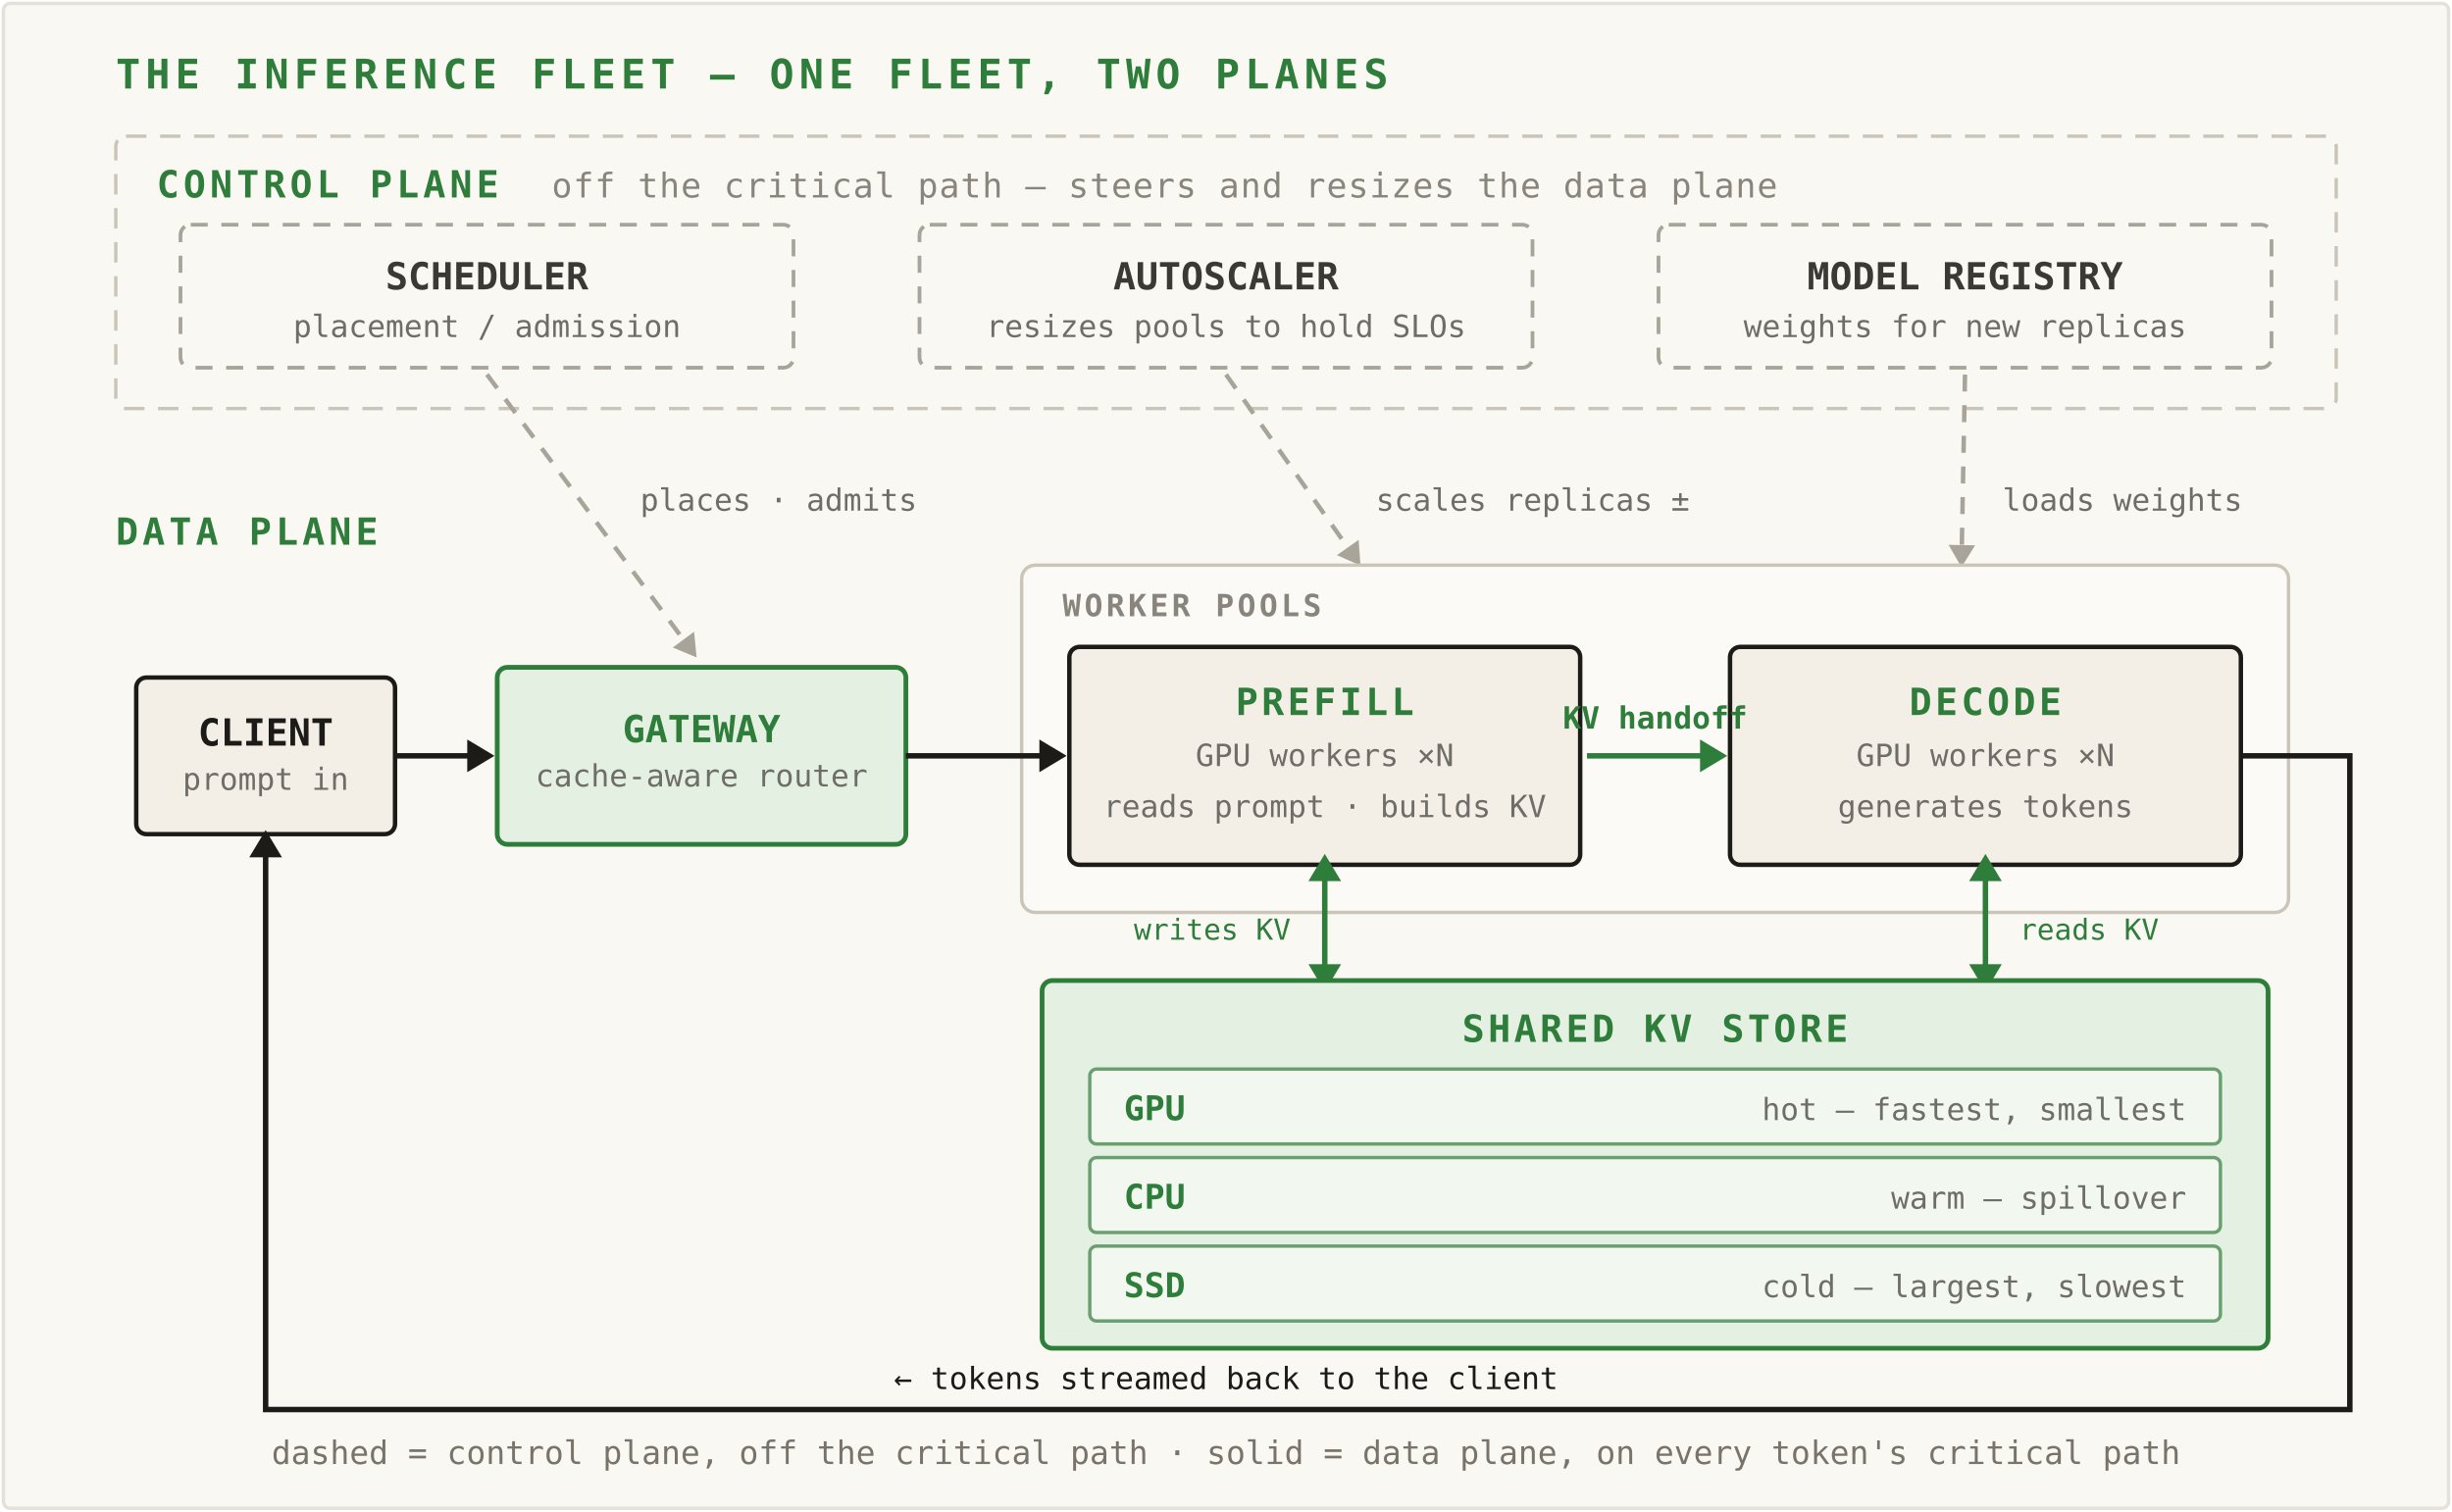
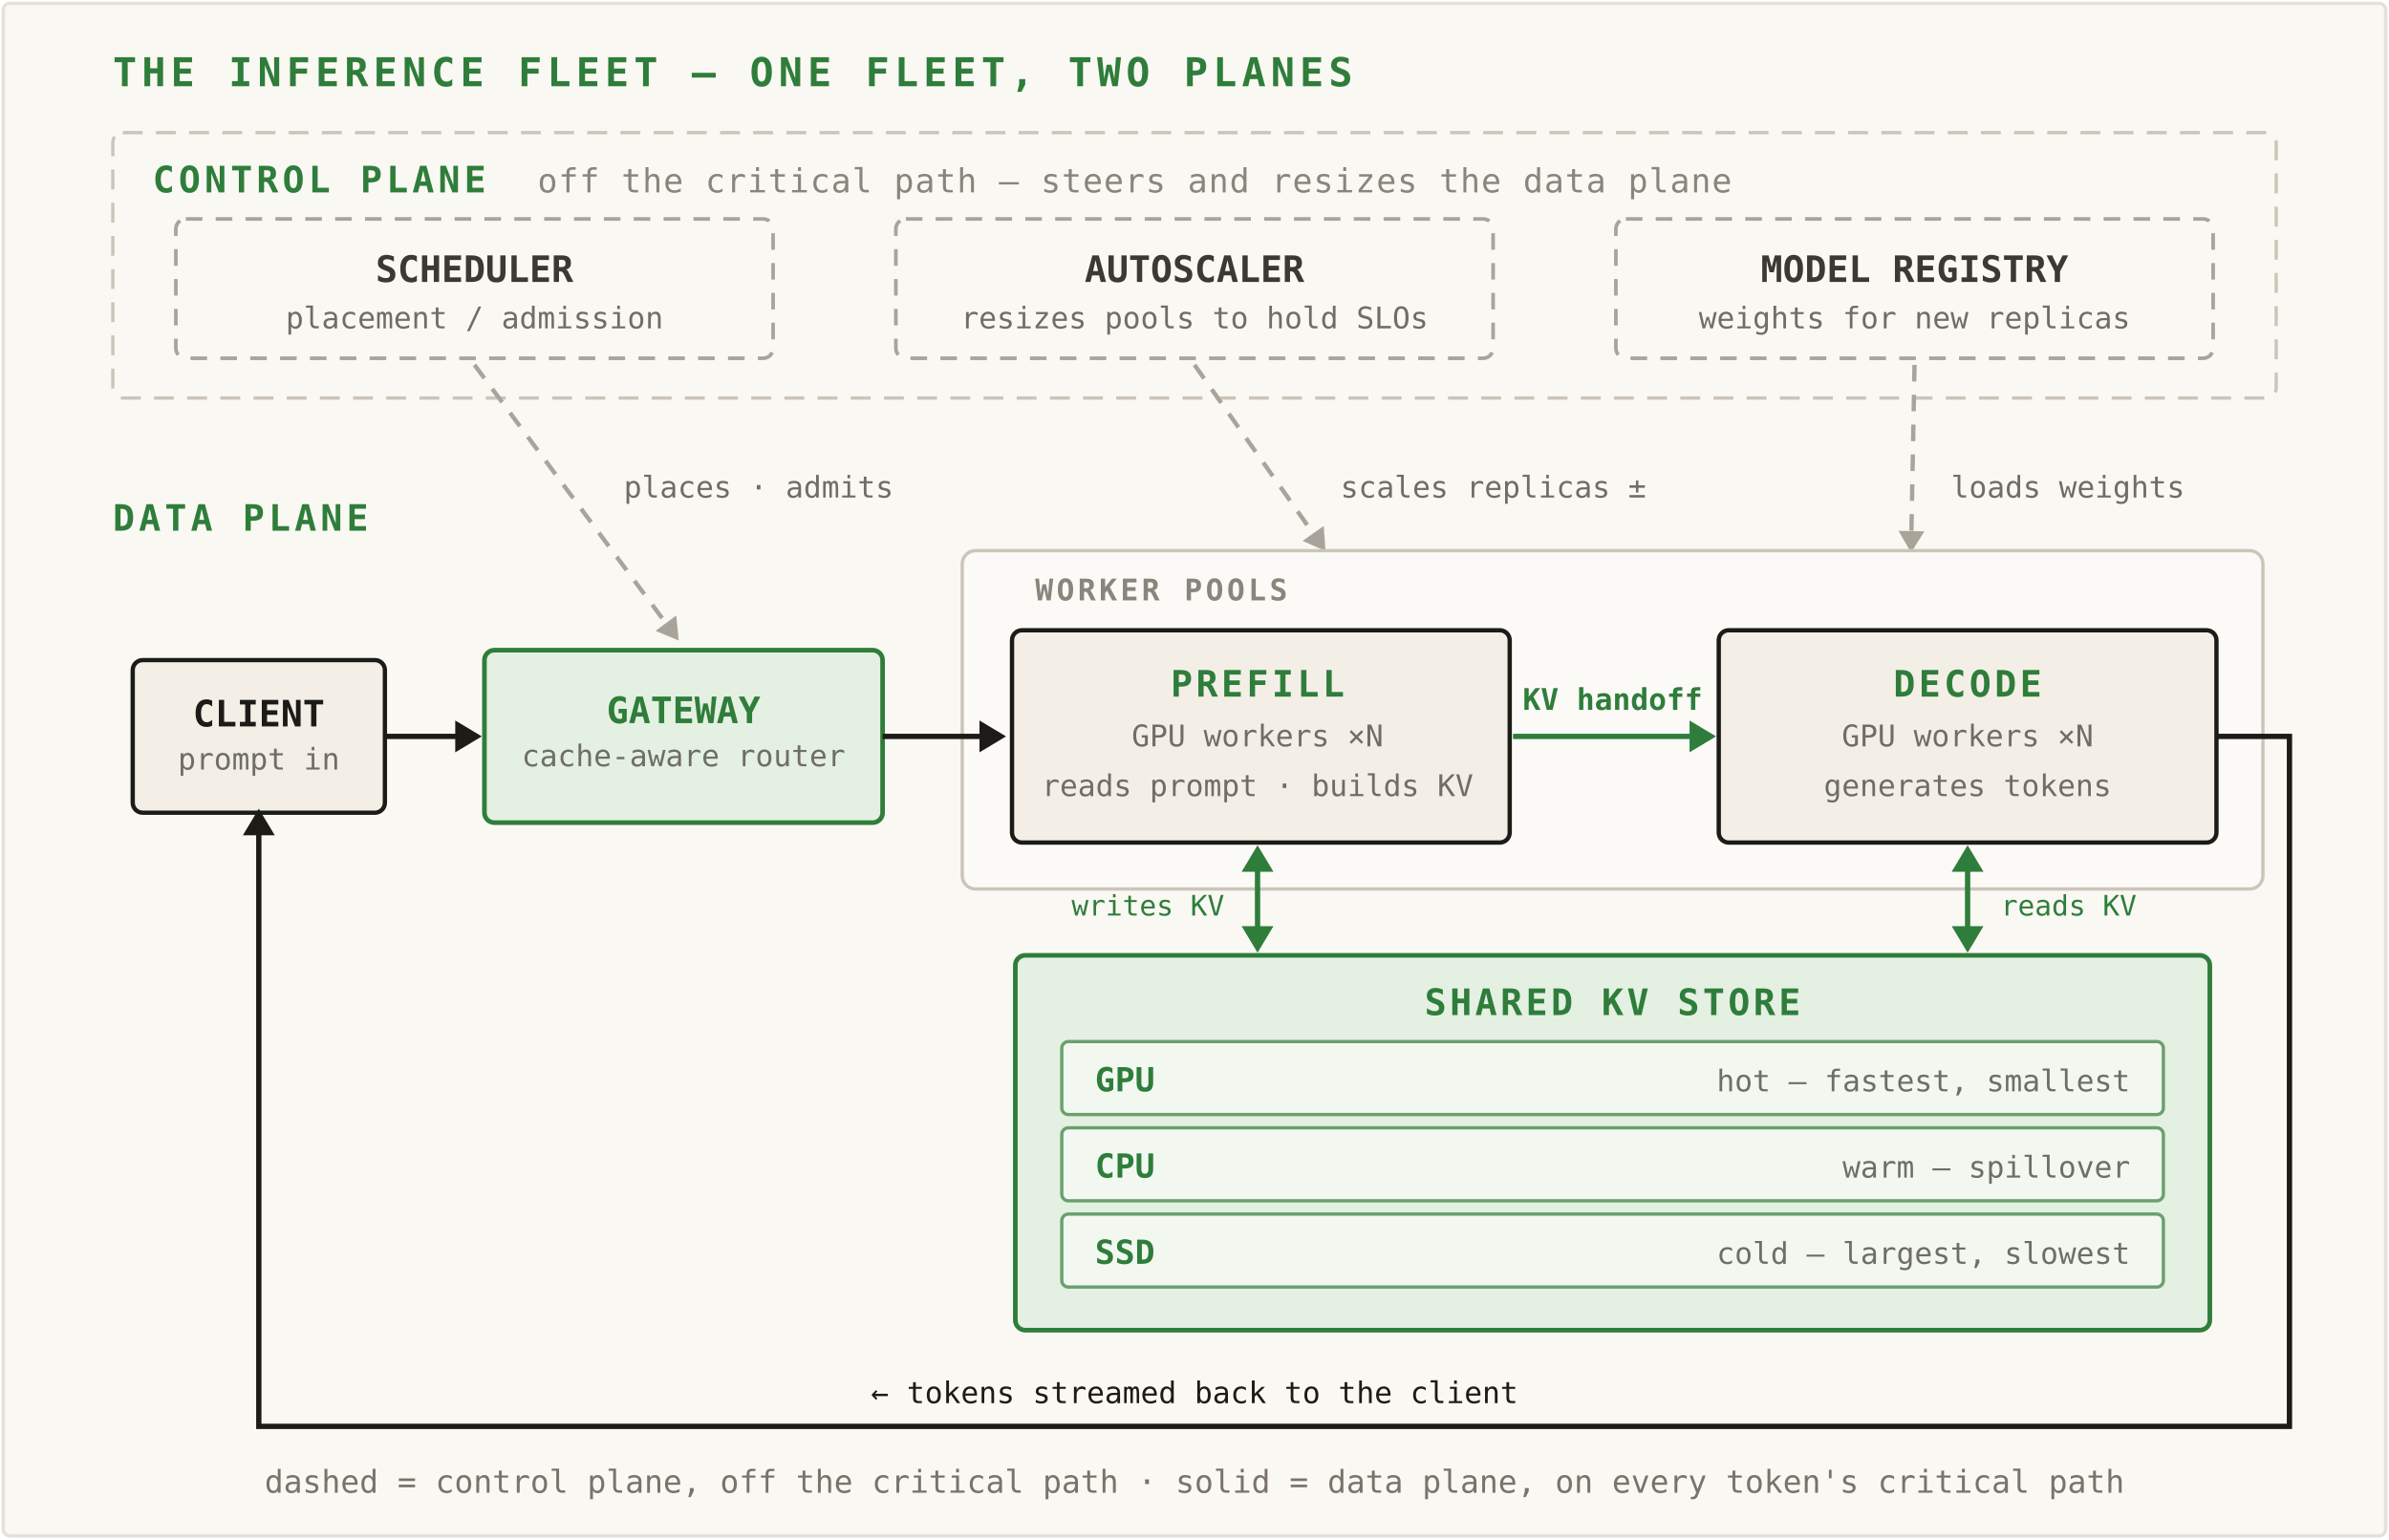
- <svg xmlns="http://www.w3.org/2000/svg" viewBox="0 0 720 444" role="img" aria-label="Anatomy of one production LLM inference fleet, drawn as two planes on a balanced grid. Across the top, inside a full-width dashed band, is the CONTROL PLANE, off the critical path, with three evenly spaced dashed boxes — a scheduler (placement and admission), an autoscaler (resizes pools to hold SLOs), and a model registry (weights for new replicas) — each connected by a dashed arrow down to the part of the data plane it manages. Below, the DATA PLANE on every token's critical path, in solid boxes: a client sends a prompt into a green cache-aware gateway and router, which forwards it into the worker pools — a prefill pool of GPU workers that reads the prompt and builds the KV cache, which hands that KV across a green handoff arrow to a decode pool of GPU workers that generates tokens; the tokens then stream back along the bottom to the client. Below the pools sits a wide green shared KV store both pools read and write, drawn as three stacked tiers: GPU hot, CPU warm, SSD cold — fastest to largest, top to bottom. The scheduler wires to the gateway, and the autoscaler and registry wire to the worker pools. A footer gives the key: dashed is the control plane off the critical path, solid is the data plane on every token's critical path.">
+ <svg xmlns="http://www.w3.org/2000/svg" viewBox="0 0 720 464" role="img" aria-label="Anatomy of one production LLM inference fleet, drawn as two planes on a balanced grid. Across the top, inside a full-width dashed band, is the CONTROL PLANE, off the critical path, with three evenly spaced dashed boxes — a scheduler (placement and admission), an autoscaler (resizes pools to hold SLOs), and a model registry (weights for new replicas) — each connected by a dashed arrow down to the part of the data plane it manages. Below, the DATA PLANE on every token's critical path, in solid boxes: a client sends a prompt into a green cache-aware gateway and router, which forwards it into the worker pools — a prefill pool of GPU workers that reads the prompt and builds the KV cache, which hands that KV across a green handoff arrow to a decode pool of GPU workers that generates tokens; the tokens then stream back along the bottom to the client. Below the pools sits a wide green shared KV store both pools read and write, drawn as three stacked tiers: GPU hot, CPU warm, SSD cold — fastest to largest, top to bottom. The scheduler wires to the gateway, and the autoscaler and registry wire to the worker pools. A footer gives the key: dashed is the control plane off the critical path, solid is the data plane on every token's critical path.">
  <style>
    .bg     { fill:#faf8f3; stroke:#e4e1da; }
    .ey     { font:600 12px 'JetBrains Mono',ui-monospace,monospace; letter-spacing:1.5px; fill:#2f7d3b; }
    .plane  { font:600 11px 'JetBrains Mono',ui-monospace,monospace; letter-spacing:1.2px; fill:#2f7d3b; }
    .planed { font:400 10px 'JetBrains Mono',ui-monospace,monospace; letter-spacing:.3px; fill:#8a857c; }
    .band   { fill:none; stroke:#cbc5b9; stroke-width:1; stroke-dasharray:6 4; }
    .cbox   { fill:#faf8f3; stroke:#a9a49a; stroke-width:1.1; stroke-dasharray:5 4; }
    .ctitle { font:600 11px 'JetBrains Mono',ui-monospace,monospace; fill:#3a3934; }
    .csub   { font:400 9px 'JetBrains Mono',ui-monospace,monospace; fill:#6f6d68; }
    .grp    { fill:#fbfaf6; stroke:#cbc5b9; stroke-width:1; }
    .gtag   { font:600 9px 'JetBrains Mono',ui-monospace,monospace; letter-spacing:1px; fill:#8a857c; }
    .node   { fill:#f3efe7; stroke:#1c1b17; stroke-width:1.3; }
    .gnode  { fill:#e4f0e1; stroke:#2f7d3b; stroke-width:1.4; }
    .ntitle { font:600 11px 'JetBrains Mono',ui-monospace,monospace; fill:#1c1b17; }
    .gttl   { font:600 11px 'JetBrains Mono',ui-monospace,monospace; fill:#2f7d3b; }
    .nsub   { font:400 9px 'JetBrains Mono',ui-monospace,monospace; fill:#6f6d68; }
    .store  { fill:#e4f0e1; stroke:#2f7d3b; stroke-width:1.4; }
    .slab   { fill:#f2f8f0; stroke:#6aa06f; stroke-width:1; }
    .slbl   { font:700 10px 'JetBrains Mono',ui-monospace,monospace; fill:#2f7d3b; }
    .ssub   { font:400 9px 'JetBrains Mono',ui-monospace,monospace; fill:#6f6d68; }
    .pttl   { font:600 11px 'JetBrains Mono',ui-monospace,monospace; letter-spacing:1px; fill:#2f7d3b; }
    .flow   { stroke:#1c1b17; stroke-width:1.6; fill:none; }
    .flowg  { stroke:#2f7d3b; stroke-width:1.6; fill:none; }
    .ctrl   { stroke:#a9a49a; stroke-width:1.3; fill:none; stroke-dasharray:5 4; }
    .alab   { font:400 9px 'JetBrains Mono',ui-monospace,monospace; fill:#1c1b17; }
    .alabg  { font:600 9px 'JetBrains Mono',ui-monospace,monospace; fill:#2f7d3b; }
    .alabk  { font:400 8.5px 'JetBrains Mono',ui-monospace,monospace; fill:#2f7d3b; }
    .clab   { font:400 9px 'JetBrains Mono',ui-monospace,monospace; fill:#6f6d68; }
    .note   { font:400 9.5px 'JetBrains Mono',ui-monospace,monospace; fill:#79736a; }
  </style>
  <defs>
    <marker id="ad" markerWidth="8" markerHeight="8" refX="6" refY="3" orient="auto-start-reverse">
      <path d="M3,0 L8,3 L3,6 Z" fill="#1c1b17" />
    </marker>
    <marker id="ag" markerWidth="8" markerHeight="8" refX="6" refY="3" orient="auto-start-reverse">
      <path d="M3,0 L8,3 L3,6 Z" fill="#2f7d3b" />
    </marker>
    <marker id="agr" markerWidth="8" markerHeight="8" refX="6" refY="3" orient="auto-start-reverse">
      <path d="M3,0 L8,3 L3,6 Z" fill="#a9a49a" />
    </marker>
  </defs>
-   <rect class="bg" x="1" y="1" width="718" height="442" rx="2" />
+   <rect class="bg" x="1" y="1" width="718" height="462" rx="2" />
  <text class="ey" x="34" y="26">THE INFERENCE FLEET — ONE FLEET, TWO PLANES</text>
  <rect class="band" x="34" y="40" width="652" height="80" rx="3" />
  <text class="plane" x="46" y="58">CONTROL PLANE</text>
  <text class="planed" x="162" y="58">off the critical path — steers and resizes the data plane</text>
  <rect class="cbox" x="53" y="66" width="180" height="42" rx="3" />
  <text class="ctitle" x="143" y="85" text-anchor="middle">SCHEDULER</text>
  <text class="csub" x="143" y="99" text-anchor="middle">placement / admission</text>
  <rect class="cbox" x="270" y="66" width="180" height="42" rx="3" />
  <text class="ctitle" x="360" y="85" text-anchor="middle">AUTOSCALER</text>
  <text class="csub" x="360" y="99" text-anchor="middle">resizes pools to hold SLOs</text>
  <rect class="cbox" x="487" y="66" width="180" height="42" rx="3" />
  <text class="ctitle" x="577" y="85" text-anchor="middle">MODEL REGISTRY</text>
  <text class="csub" x="577" y="99" text-anchor="middle">weights for new replicas</text>
  <path class="ctrl" d="M143,110 L203,191" marker-end="url(#agr)" />
  <text class="clab" x="188" y="150">places · admits</text>
  <path class="ctrl" d="M360,110 L398,164" marker-end="url(#agr)" />
  <text class="clab" x="404" y="150">scales replicas ±</text>
  <path class="ctrl" d="M577,110 L576,164" marker-end="url(#agr)" />
  <text class="clab" x="588" y="150">loads weights</text>
  <text class="plane" x="34" y="160">DATA PLANE</text>
  <rect class="node" x="40" y="199" width="76" height="46" rx="3" />
  <text class="ntitle" x="78" y="219" text-anchor="middle">CLIENT</text>
  <text class="nsub" x="78" y="232" text-anchor="middle">prompt in</text>
  <rect class="gnode" x="146" y="196" width="120" height="52" rx="3" />
  <text class="gttl" x="206" y="218" text-anchor="middle">GATEWAY</text>
  <text class="nsub" x="206" y="231" text-anchor="middle">cache-aware router</text>
-   <rect class="grp" x="300" y="166" width="372" height="102" rx="4" />
+   <rect class="grp" x="290" y="166" width="392" height="102" rx="4" />
  <text class="gtag" x="312" y="181">WORKER POOLS</text>
-   <rect class="node" x="314" y="190" width="150" height="64" rx="3" />
-   <text class="pttl" x="389" y="210" text-anchor="middle">PREFILL</text>
-   <text class="nsub" x="389" y="225" text-anchor="middle">GPU workers ×N</text>
-   <text class="nsub" x="389" y="240" text-anchor="middle">reads prompt · builds KV</text>
-   <rect class="node" x="508" y="190" width="150" height="64" rx="3" />
-   <text class="pttl" x="583" y="210" text-anchor="middle">DECODE</text>
-   <text class="nsub" x="583" y="225" text-anchor="middle">GPU workers ×N</text>
-   <text class="nsub" x="583" y="240" text-anchor="middle">generates tokens</text>
+   <rect class="node" x="305" y="190" width="150" height="64" rx="3" />
+   <text class="pttl" x="379" y="210" text-anchor="middle">PREFILL</text>
+   <text class="nsub" x="379" y="225" text-anchor="middle">GPU workers ×N</text>
+   <text class="nsub" x="379" y="240" text-anchor="middle">reads prompt · builds KV</text>
+   <rect class="node" x="518" y="190" width="150" height="64" rx="3" />
+   <text class="pttl" x="593" y="210" text-anchor="middle">DECODE</text>
+   <text class="nsub" x="593" y="225" text-anchor="middle">GPU workers ×N</text>
+   <text class="nsub" x="593" y="240" text-anchor="middle">generates tokens</text>
  <path class="flow" d="M116,222 L142,222" marker-end="url(#ad)" />
-   <path class="flow" d="M266,222 L310,222" marker-end="url(#ad)" />
-   <path class="flowg" d="M466,222 L504,222" marker-end="url(#ag)" />
+   <path class="flow" d="M266,222 L300,222" marker-end="url(#ad)" />
+   <path class="flowg" d="M456,222 L514,222" marker-end="url(#ag)" />
  <text class="alabg" x="486" y="214" text-anchor="middle">KV handoff</text>
-   <path class="flow" d="M658,222 L690,222 L690,414 L78,414 L78,247" marker-end="url(#ad)" />
-   <text class="alab" x="360" y="408" text-anchor="middle">← tokens streamed back to the client</text>
-   <path class="flowg" d="M389,254 L389,288" marker-start="url(#ag)" marker-end="url(#ag)" />
-   <path class="flowg" d="M583,254 L583,288" marker-start="url(#ag)" marker-end="url(#ag)" />
-   <text class="alabk" x="379" y="276" text-anchor="end">writes KV</text>
-   <text class="alabk" x="593" y="276">reads KV</text>
-   <rect class="store" x="306" y="288" width="360" height="108" rx="3" />
+   <path class="flow" d="M668,222 L690,222 L690,430 L78,430 L78,247" marker-end="url(#ad)" />
+   <text class="alab" x="360" y="423" text-anchor="middle">← tokens streamed back to the client</text>
+   <path class="flowg" d="M379,258 L379,284" marker-start="url(#ag)" marker-end="url(#ag)" />
+   <path class="flowg" d="M593,258 L593,284" marker-start="url(#ag)" marker-end="url(#ag)" />
+   <text class="alabk" x="369" y="276" text-anchor="end">writes KV</text>
+   <text class="alabk" x="603" y="276">reads KV</text>
+   <rect class="store" x="306" y="288" width="360" height="113" rx="3" />
  <text class="pttl" x="486" y="306" text-anchor="middle">SHARED KV STORE</text>
  <rect class="slab" x="320" y="314" width="332" height="22" rx="2" />
  <text class="slbl" x="330" y="329">GPU</text>
  <text class="ssub" x="642" y="329" text-anchor="end">hot — fastest, smallest</text>
  <rect class="slab" x="320" y="340" width="332" height="22" rx="2" />
  <text class="slbl" x="330" y="355">CPU</text>
  <text class="ssub" x="642" y="355" text-anchor="end">warm — spillover</text>
  <rect class="slab" x="320" y="366" width="332" height="22" rx="2" />
  <text class="slbl" x="330" y="381">SSD</text>
  <text class="ssub" x="642" y="381" text-anchor="end">cold — largest, slowest</text>
-   <text class="note" x="360" y="430" text-anchor="middle">dashed = control plane, off the critical path   ·   solid = data plane, on every token's critical path</text>
+   <text class="note" x="360" y="450" text-anchor="middle">dashed = control plane, off the critical path   ·   solid = data plane, on every token's critical path</text>
</svg>
